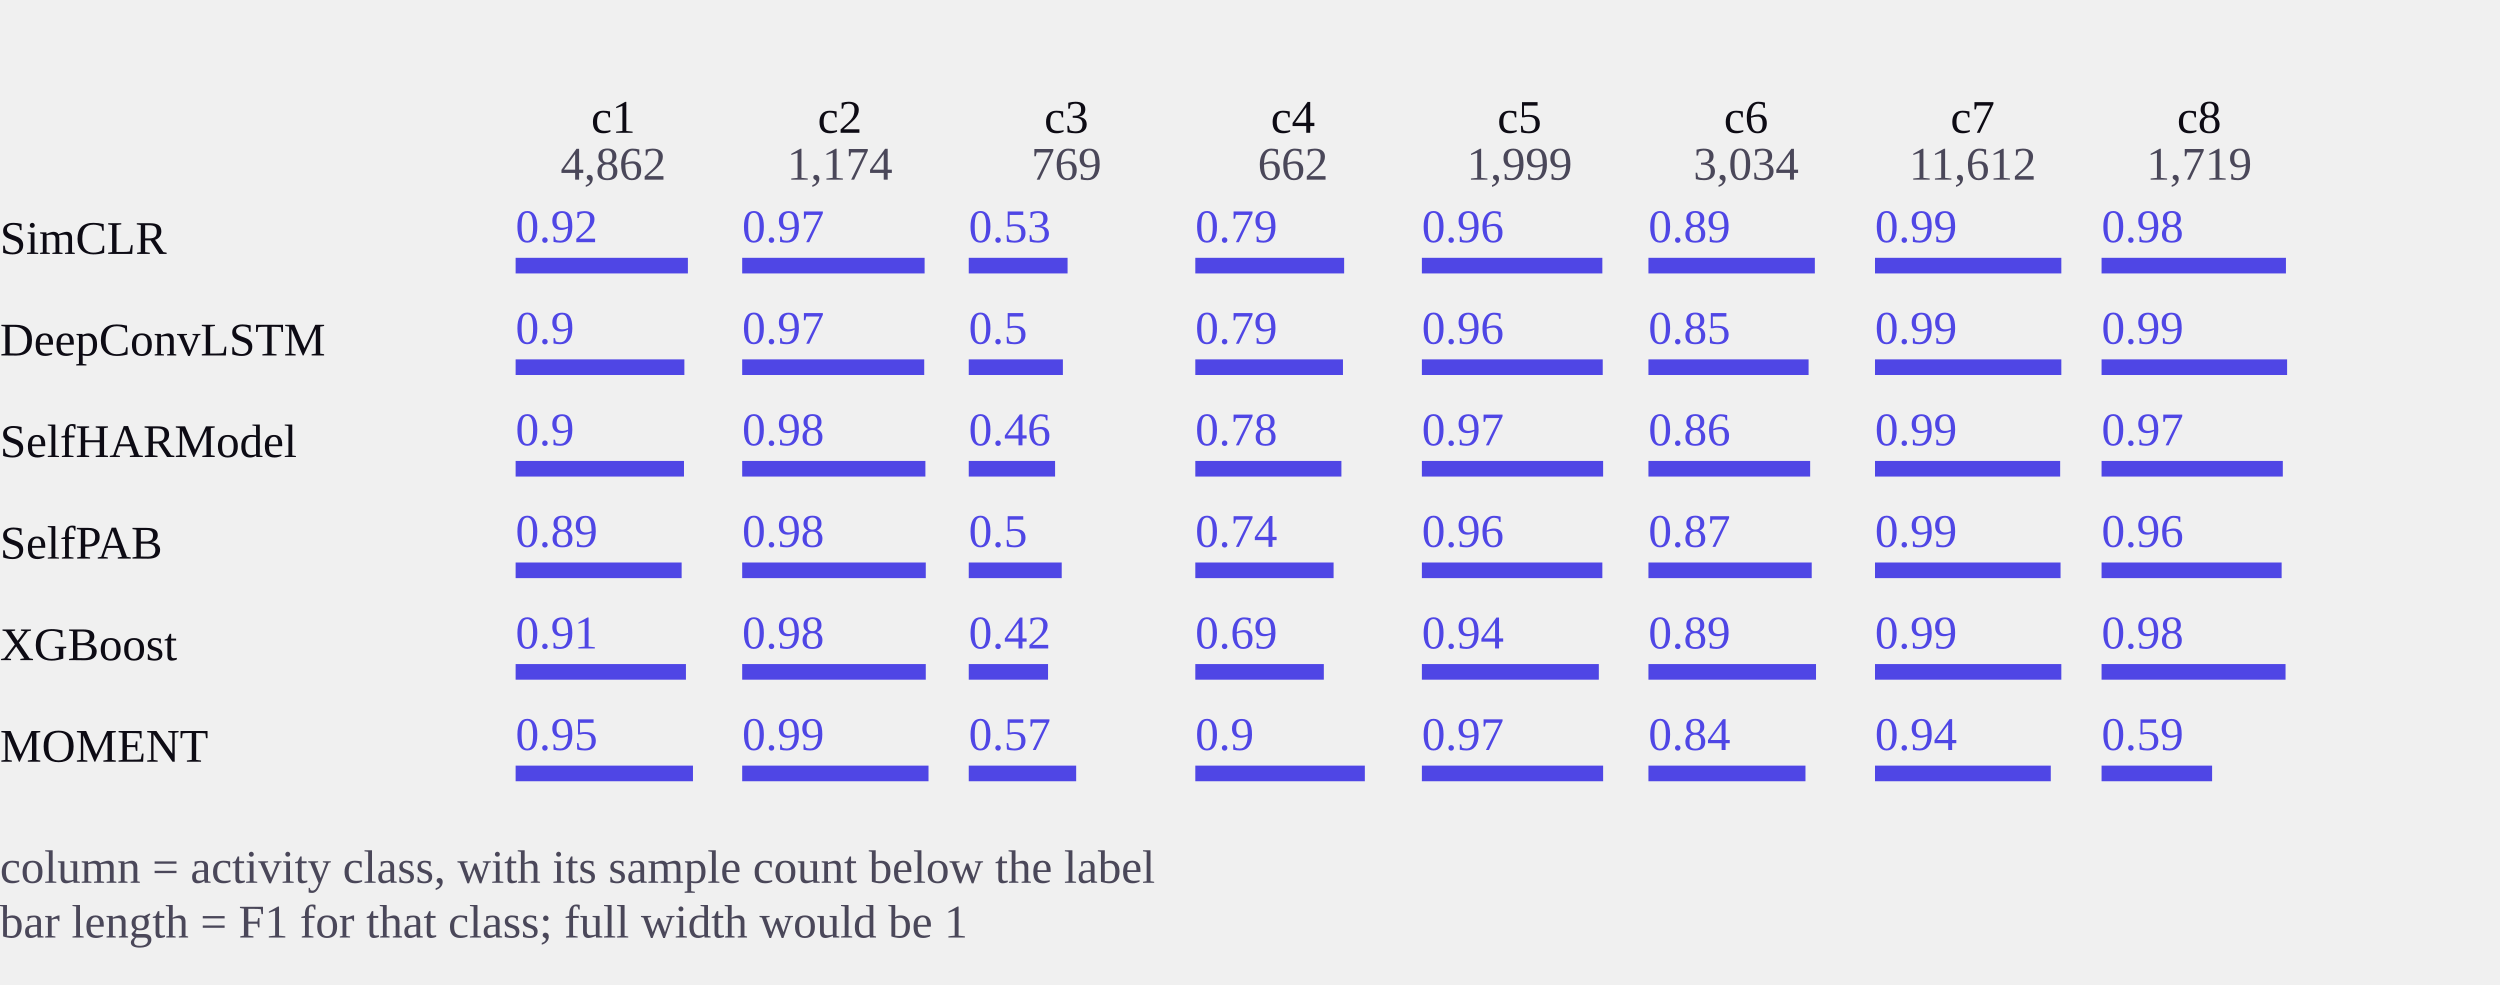
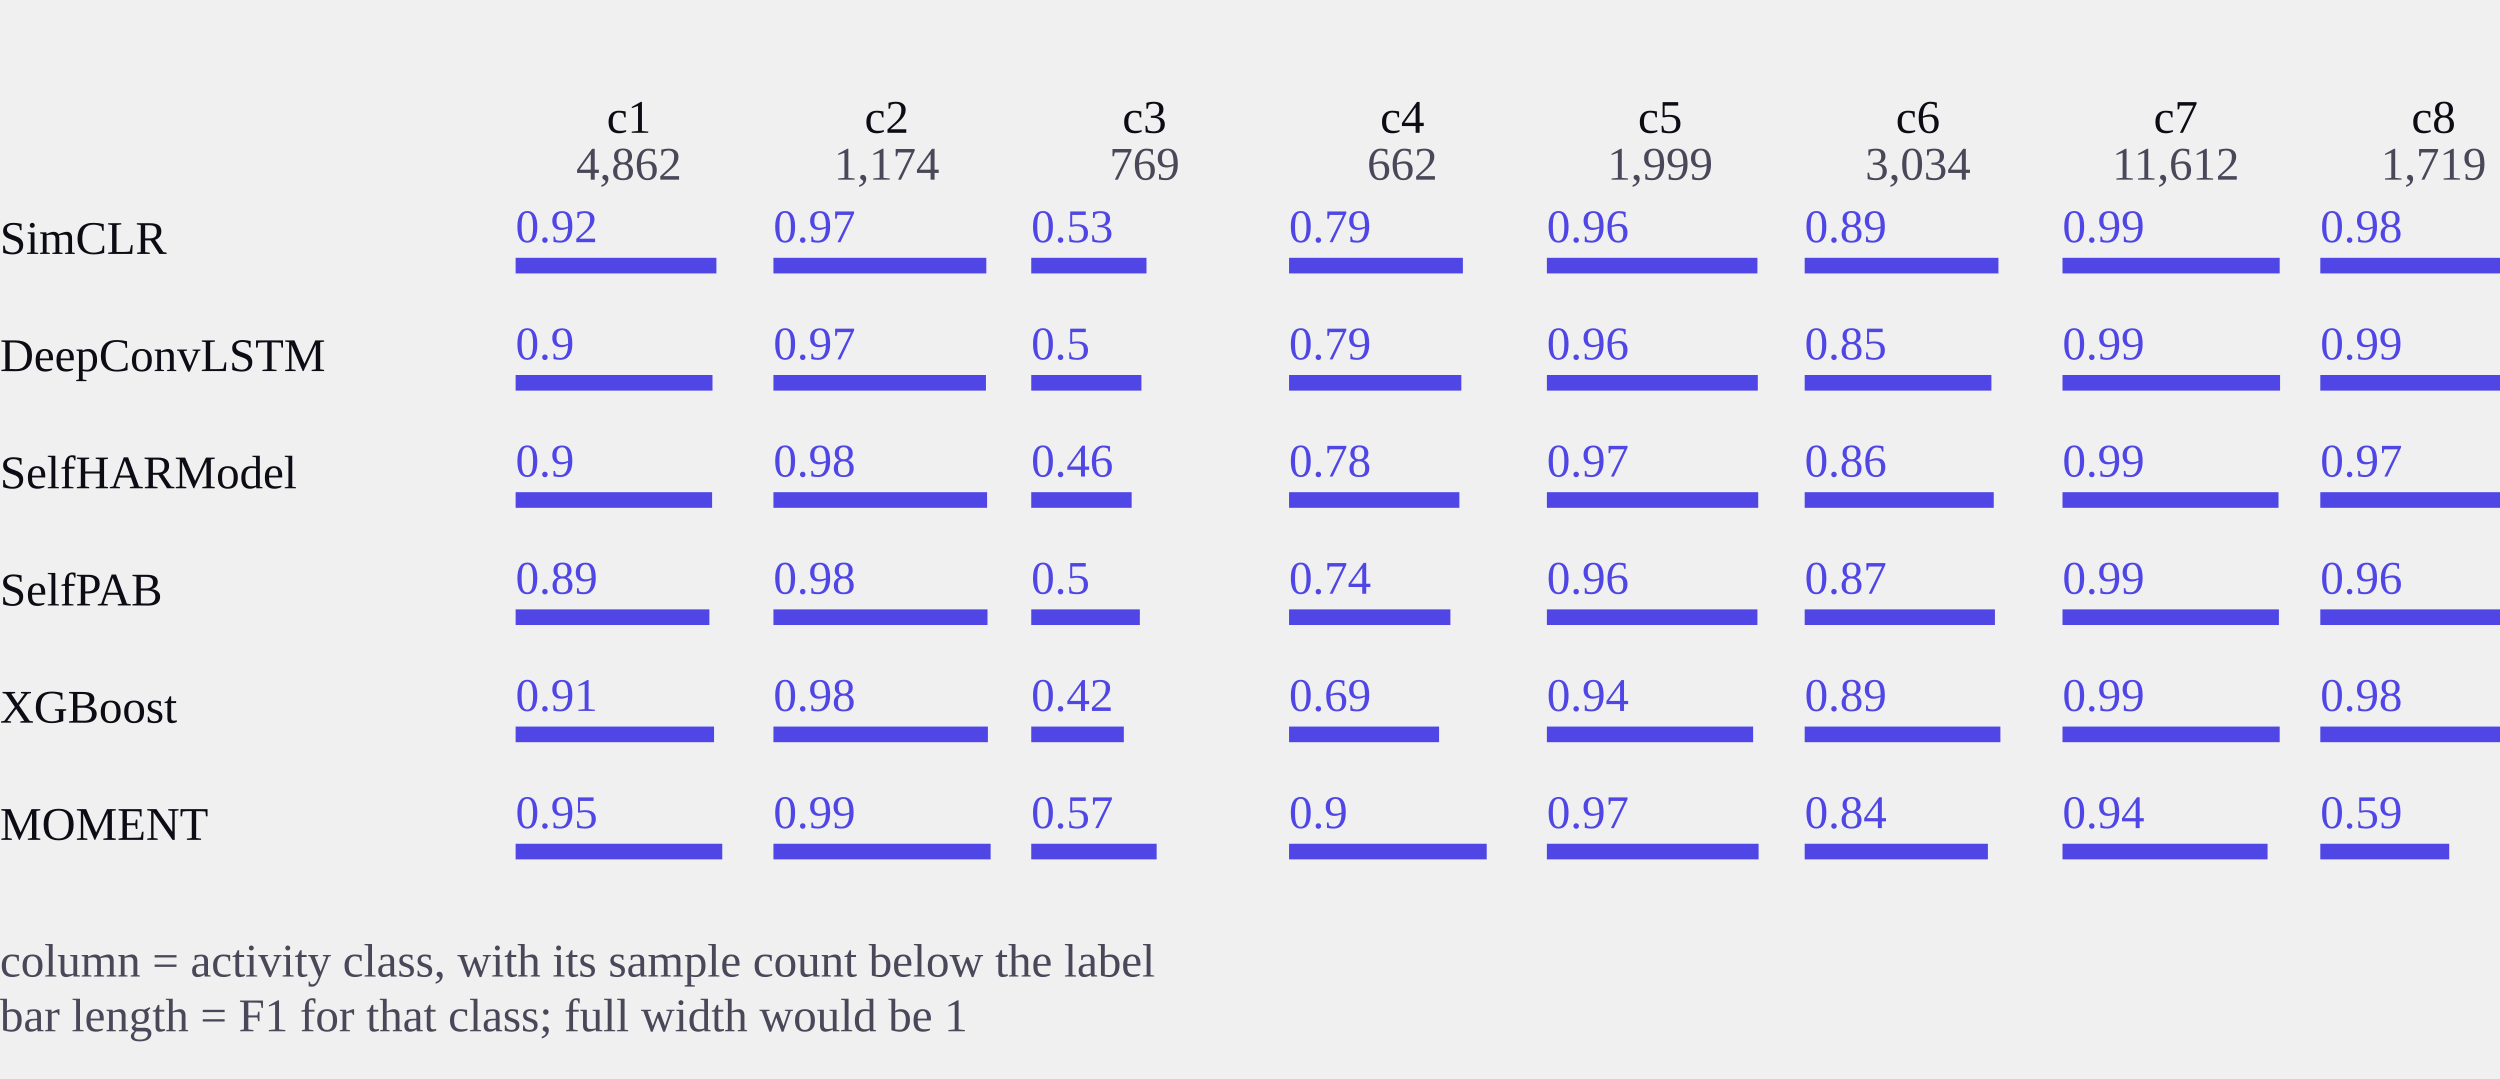
- <svg xmlns="http://www.w3.org/2000/svg" viewBox="0 0 640 252" role="img" aria-labelledby="t-fig-perclass d-fig-perclass" preserveAspectRatio="xMidYMid meet">
-   <style>svg{--ink:#0D0B14;--ink2:#4A4759;--muted:#7B7890;--line:#E4E2EE;--c1:#4F46E5;--c2:#E8590C;--c3:#0E9384;--mono:ui-monospace,SFMono-Regular,Menlo,Consolas,monospace;--sans:system-ui,-apple-system,Segoe UI,Roboto,Arial,sans-serif}@media (prefers-color-scheme:dark){svg{--ink:#F5F4FA;--ink2:#BFBCD0;--muted:#8A87A0;--line:#26233A;--c1:#8079F0;--c2:#DD5F24;--c3:#0F8B73}}.lbl{font:11px var(--mono,monospace);fill:var(--ink2,#4A4759)}.lbl-i{font:11px var(--mono,monospace);fill:var(--ink,#0D0B14)}.ttl{font:12px var(--sans,sans-serif);fill:var(--ink,#111)}.axis{stroke:var(--line,#E4E2EE);stroke-width:1}.rule{stroke:var(--muted,#7B7890);stroke-width:1;stroke-dasharray:3 3}.bar{fill:var(--c1,#4F46E5)}.bar-2{fill:var(--c3,#0E9384)}.ser{fill:none;stroke:var(--c1,#4F46E5);stroke-width:2}.ser-2{fill:none;stroke:var(--c2,#E8590C);stroke-width:1.5;stroke-dasharray:5 3}.dot{fill:var(--c1,#4F46E5)}.dot-2{fill:var(--ink2,#4A4759)}.cell{fill:var(--c1,#4F46E5)}.cv{font:9.5px var(--mono,monospace);fill:var(--ink,#111)}.cv.hi{fill:#fff}</style>
-   <text x="157" y="34" class="lbl-i" text-anchor="middle">c1</text>
-   <text x="157" y="46" class="lbl" text-anchor="middle">4,862</text>
-   <text x="215" y="34" class="lbl-i" text-anchor="middle">c2</text>
-   <text x="215" y="46" class="lbl" text-anchor="middle">1,174</text>
-   <text x="273" y="34" class="lbl-i" text-anchor="middle">c3</text>
-   <text x="273" y="46" class="lbl" text-anchor="middle">769</text>
-   <text x="331" y="34" class="lbl-i" text-anchor="middle">c4</text>
-   <text x="331" y="46" class="lbl" text-anchor="middle">662</text>
-   <text x="389" y="34" class="lbl-i" text-anchor="middle">c5</text>
-   <text x="389" y="46" class="lbl" text-anchor="middle">1,999</text>
-   <text x="447" y="34" class="lbl-i" text-anchor="middle">c6</text>
-   <text x="447" y="46" class="lbl" text-anchor="middle">3,034</text>
-   <text x="505" y="34" class="lbl-i" text-anchor="middle">c7</text>
-   <text x="505" y="46" class="lbl" text-anchor="middle">11,612</text>
-   <text x="563" y="34" class="lbl-i" text-anchor="middle">c8</text>
-   <text x="563" y="46" class="lbl" text-anchor="middle">1,719</text>
+ <svg xmlns="http://www.w3.org/2000/svg" viewBox="0 0 640 276" role="img" aria-labelledby="t-fig-perclass d-fig-perclass" preserveAspectRatio="xMidYMid meet">
+   <style>svg{--ink:#0D0B14;--ink2:#4A4759;--muted:#7B7890;--line:#E4E2EE;--c1:#4F46E5;--c2:#E8590C;--c3:#0E9384;--mono:ui-monospace,SFMono-Regular,Menlo,Consolas,monospace;--sans:system-ui,-apple-system,Segoe UI,Roboto,Arial,sans-serif}@media (prefers-color-scheme:dark){svg{--ink:#F5F4FA;--ink2:#BFBCD0;--muted:#8A87A0;--line:#26233A;--c1:#8079F0;--c2:#DD5F24;--c3:#0F8B73}}.lbl{font:12px var(--mono,monospace);fill:var(--ink2,#4A4759)}.lbl-i{font:12px var(--mono,monospace);fill:var(--ink,#0D0B14)}.ttl{font:13px var(--sans,sans-serif);fill:var(--ink,#111)}.axis{stroke:var(--line,#E4E2EE);stroke-width:1}.rule{stroke:var(--muted,#7B7890);stroke-width:1;stroke-dasharray:3 3}.bar{fill:var(--c1,#4F46E5)}.bar-2{fill:var(--c3,#0E9384)}.ser{fill:none;stroke:var(--c1,#4F46E5);stroke-width:2}.ser-2{fill:none;stroke:var(--c2,#E8590C);stroke-width:1.5;stroke-dasharray:5 3}.dot{fill:var(--c1,#4F46E5)}.dot-2{fill:var(--ink2,#4A4759)}.cell{fill:var(--c1,#4F46E5)}.cv{font:12px var(--mono,monospace);fill:var(--ink,#111)}.cv.hi{fill:#fff}</style>
+   <text x="161" y="34" class="lbl-i" text-anchor="middle">c1</text>
+   <text x="161" y="46" class="lbl" text-anchor="middle">4,862</text>
+   <text x="227" y="34" class="lbl-i" text-anchor="middle">c2</text>
+   <text x="227" y="46" class="lbl" text-anchor="middle">1,174</text>
+   <text x="293" y="34" class="lbl-i" text-anchor="middle">c3</text>
+   <text x="293" y="46" class="lbl" text-anchor="middle">769</text>
+   <text x="359" y="34" class="lbl-i" text-anchor="middle">c4</text>
+   <text x="359" y="46" class="lbl" text-anchor="middle">662</text>
+   <text x="425" y="34" class="lbl-i" text-anchor="middle">c5</text>
+   <text x="425" y="46" class="lbl" text-anchor="middle">1,999</text>
+   <text x="491" y="34" class="lbl-i" text-anchor="middle">c6</text>
+   <text x="491" y="46" class="lbl" text-anchor="middle">3,034</text>
+   <text x="557" y="34" class="lbl-i" text-anchor="middle">c7</text>
+   <text x="557" y="46" class="lbl" text-anchor="middle">11,612</text>
+   <text x="623" y="34" class="lbl-i" text-anchor="middle">c8</text>
+   <text x="623" y="46" class="lbl" text-anchor="middle">1,719</text>
  <g class="bar">
    <text x="0" y="65" class="lbl-i" text-anchor="start">SimCLR</text>
-     <rect x="132" y="66" width="44.1" height="4" />
+     <rect x="132" y="66" width="51.4" height="4" />
    <text x="132" y="62">0.92</text>
-     <rect x="190" y="66" width="46.7" height="4" />
-     <text x="190" y="62">0.97</text>
-     <rect x="248" y="66" width="25.3" height="4" />
-     <text x="248" y="62">0.53</text>
-     <rect x="306" y="66" width="38.1" height="4" />
-     <text x="306" y="62">0.79</text>
-     <rect x="364" y="66" width="46.2" height="4" />
-     <text x="364" y="62">0.96</text>
-     <rect x="422" y="66" width="42.6" height="4" />
-     <text x="422" y="62">0.89</text>
-     <rect x="480" y="66" width="47.7" height="4" />
-     <text x="480" y="62">0.99</text>
-     <rect x="538" y="66" width="47.2" height="4" />
-     <text x="538" y="62">0.98</text>
-     <text x="0" y="91" class="lbl-i" text-anchor="start">DeepConvLSTM</text>
-     <rect x="132" y="92" width="43.2" height="4" />
-     <text x="132" y="88">0.9</text>
-     <rect x="190" y="92" width="46.6" height="4" />
-     <text x="190" y="88">0.97</text>
-     <rect x="248" y="92" width="24.1" height="4" />
-     <text x="248" y="88">0.5</text>
-     <rect x="306" y="92" width="37.8" height="4" />
-     <text x="306" y="88">0.79</text>
-     <rect x="364" y="92" width="46.3" height="4" />
-     <text x="364" y="88">0.96</text>
-     <rect x="422" y="92" width="41" height="4" />
-     <text x="422" y="88">0.85</text>
-     <rect x="480" y="92" width="47.7" height="4" />
-     <text x="480" y="88">0.99</text>
-     <rect x="538" y="92" width="47.5" height="4" />
-     <text x="538" y="88">0.99</text>
-     <text x="0" y="117" class="lbl-i" text-anchor="start">SelfHARModel</text>
-     <rect x="132" y="118" width="43.1" height="4" />
-     <text x="132" y="114">0.9</text>
-     <rect x="190" y="118" width="46.9" height="4" />
-     <text x="190" y="114">0.98</text>
-     <rect x="248" y="118" width="22.1" height="4" />
-     <text x="248" y="114">0.46</text>
-     <rect x="306" y="118" width="37.4" height="4" />
-     <text x="306" y="114">0.78</text>
-     <rect x="364" y="118" width="46.4" height="4" />
-     <text x="364" y="114">0.97</text>
-     <rect x="422" y="118" width="41.4" height="4" />
-     <text x="422" y="114">0.86</text>
-     <rect x="480" y="118" width="47.4" height="4" />
-     <text x="480" y="114">0.99</text>
-     <rect x="538" y="118" width="46.4" height="4" />
-     <text x="538" y="114">0.97</text>
-     <text x="0" y="143" class="lbl-i" text-anchor="start">SelfPAB</text>
-     <rect x="132" y="144" width="42.5" height="4" />
-     <text x="132" y="140">0.89</text>
-     <rect x="190" y="144" width="47" height="4" />
-     <text x="190" y="140">0.98</text>
-     <rect x="248" y="144" width="23.8" height="4" />
-     <text x="248" y="140">0.5</text>
-     <rect x="306" y="144" width="35.4" height="4" />
-     <text x="306" y="140">0.74</text>
-     <rect x="364" y="144" width="46.2" height="4" />
-     <text x="364" y="140">0.96</text>
-     <rect x="422" y="144" width="41.8" height="4" />
-     <text x="422" y="140">0.87</text>
-     <rect x="480" y="144" width="47.5" height="4" />
-     <text x="480" y="140">0.99</text>
-     <rect x="538" y="144" width="46.1" height="4" />
-     <text x="538" y="140">0.96</text>
-     <text x="0" y="169" class="lbl-i" text-anchor="start">XGBoost</text>
-     <rect x="132" y="170" width="43.6" height="4" />
-     <text x="132" y="166">0.91</text>
-     <rect x="190" y="170" width="47" height="4" />
-     <text x="190" y="166">0.98</text>
-     <rect x="248" y="170" width="20.3" height="4" />
-     <text x="248" y="166">0.42</text>
-     <rect x="306" y="170" width="32.9" height="4" />
-     <text x="306" y="166">0.69</text>
-     <rect x="364" y="170" width="45.3" height="4" />
-     <text x="364" y="166">0.94</text>
-     <rect x="422" y="170" width="42.9" height="4" />
-     <text x="422" y="166">0.89</text>
-     <rect x="480" y="170" width="47.7" height="4" />
-     <text x="480" y="166">0.99</text>
-     <rect x="538" y="170" width="47.1" height="4" />
-     <text x="538" y="166">0.98</text>
-     <text x="0" y="195" class="lbl-i" text-anchor="start">MOMENT</text>
-     <rect x="132" y="196" width="45.4" height="4" />
-     <text x="132" y="192">0.95</text>
-     <rect x="190" y="196" width="47.7" height="4" />
-     <text x="190" y="192">0.99</text>
-     <rect x="248" y="196" width="27.5" height="4" />
-     <text x="248" y="192">0.57</text>
-     <rect x="306" y="196" width="43.4" height="4" />
-     <text x="306" y="192">0.9</text>
-     <rect x="364" y="196" width="46.4" height="4" />
-     <text x="364" y="192">0.97</text>
-     <rect x="422" y="196" width="40.2" height="4" />
-     <text x="422" y="192">0.84</text>
-     <rect x="480" y="196" width="45" height="4" />
-     <text x="480" y="192">0.94</text>
-     <rect x="538" y="196" width="28.3" height="4" />
-     <text x="538" y="192">0.59</text>
+     <rect x="198" y="66" width="54.5" height="4" />
+     <text x="198" y="62">0.97</text>
+     <rect x="264" y="66" width="29.5" height="4" />
+     <text x="264" y="62">0.53</text>
+     <rect x="330" y="66" width="44.5" height="4" />
+     <text x="330" y="62">0.79</text>
+     <rect x="396" y="66" width="53.9" height="4" />
+     <text x="396" y="62">0.96</text>
+     <rect x="462" y="66" width="49.6" height="4" />
+     <text x="462" y="62">0.89</text>
+     <rect x="528" y="66" width="55.6" height="4" />
+     <text x="528" y="62">0.99</text>
+     <rect x="594" y="66" width="55" height="4" />
+     <text x="594" y="62">0.98</text>
+     <text x="0" y="95" class="lbl-i" text-anchor="start">DeepConvLSTM</text>
+     <rect x="132" y="96" width="50.4" height="4" />
+     <text x="132" y="92">0.9</text>
+     <rect x="198" y="96" width="54.4" height="4" />
+     <text x="198" y="92">0.97</text>
+     <rect x="264" y="96" width="28.2" height="4" />
+     <text x="264" y="92">0.5</text>
+     <rect x="330" y="96" width="44.1" height="4" />
+     <text x="330" y="92">0.79</text>
+     <rect x="396" y="96" width="54" height="4" />
+     <text x="396" y="92">0.96</text>
+     <rect x="462" y="96" width="47.8" height="4" />
+     <text x="462" y="92">0.85</text>
+     <rect x="528" y="96" width="55.7" height="4" />
+     <text x="528" y="92">0.99</text>
+     <rect x="594" y="96" width="55.5" height="4" />
+     <text x="594" y="92">0.99</text>
+     <text x="0" y="125" class="lbl-i" text-anchor="start">SelfHARModel</text>
+     <rect x="132" y="126" width="50.3" height="4" />
+     <text x="132" y="122">0.9</text>
+     <rect x="198" y="126" width="54.7" height="4" />
+     <text x="198" y="122">0.98</text>
+     <rect x="264" y="126" width="25.7" height="4" />
+     <text x="264" y="122">0.46</text>
+     <rect x="330" y="126" width="43.6" height="4" />
+     <text x="330" y="122">0.78</text>
+     <rect x="396" y="126" width="54.1" height="4" />
+     <text x="396" y="122">0.97</text>
+     <rect x="462" y="126" width="48.4" height="4" />
+     <text x="462" y="122">0.86</text>
+     <rect x="528" y="126" width="55.3" height="4" />
+     <text x="528" y="122">0.99</text>
+     <rect x="594" y="126" width="54.2" height="4" />
+     <text x="594" y="122">0.97</text>
+     <text x="0" y="155" class="lbl-i" text-anchor="start">SelfPAB</text>
+     <rect x="132" y="156" width="49.6" height="4" />
+     <text x="132" y="152">0.89</text>
+     <rect x="198" y="156" width="54.8" height="4" />
+     <text x="198" y="152">0.98</text>
+     <rect x="264" y="156" width="27.8" height="4" />
+     <text x="264" y="152">0.5</text>
+     <rect x="330" y="156" width="41.3" height="4" />
+     <text x="330" y="152">0.74</text>
+     <rect x="396" y="156" width="53.9" height="4" />
+     <text x="396" y="152">0.96</text>
+     <rect x="462" y="156" width="48.7" height="4" />
+     <text x="462" y="152">0.87</text>
+     <rect x="528" y="156" width="55.4" height="4" />
+     <text x="528" y="152">0.99</text>
+     <rect x="594" y="156" width="53.8" height="4" />
+     <text x="594" y="152">0.96</text>
+     <text x="0" y="185" class="lbl-i" text-anchor="start">XGBoost</text>
+     <rect x="132" y="186" width="50.8" height="4" />
+     <text x="132" y="182">0.91</text>
+     <rect x="198" y="186" width="54.9" height="4" />
+     <text x="198" y="182">0.98</text>
+     <rect x="264" y="186" width="23.7" height="4" />
+     <text x="264" y="182">0.42</text>
+     <rect x="330" y="186" width="38.4" height="4" />
+     <text x="330" y="182">0.69</text>
+     <rect x="396" y="186" width="52.8" height="4" />
+     <text x="396" y="182">0.94</text>
+     <rect x="462" y="186" width="50.1" height="4" />
+     <text x="462" y="182">0.89</text>
+     <rect x="528" y="186" width="55.6" height="4" />
+     <text x="528" y="182">0.99</text>
+     <rect x="594" y="186" width="55" height="4" />
+     <text x="594" y="182">0.98</text>
+     <text x="0" y="215" class="lbl-i" text-anchor="start">MOMENT</text>
+     <rect x="132" y="216" width="52.9" height="4" />
+     <text x="132" y="212">0.95</text>
+     <rect x="198" y="216" width="55.6" height="4" />
+     <text x="198" y="212">0.99</text>
+     <rect x="264" y="216" width="32.1" height="4" />
+     <text x="264" y="212">0.57</text>
+     <rect x="330" y="216" width="50.6" height="4" />
+     <text x="330" y="212">0.9</text>
+     <rect x="396" y="216" width="54.2" height="4" />
+     <text x="396" y="212">0.97</text>
+     <rect x="462" y="216" width="46.9" height="4" />
+     <text x="462" y="212">0.84</text>
+     <rect x="528" y="216" width="52.5" height="4" />
+     <text x="528" y="212">0.94</text>
+     <rect x="594" y="216" width="33" height="4" />
+     <text x="594" y="212">0.59</text>
  </g>
-   <text x="0" y="226" class="lbl" text-anchor="start">column = activity class, with its sample count below the label</text>
-   <text x="0" y="240" class="lbl" text-anchor="start">bar length = F1 for that class; full width would be 1</text>
+   <text x="0" y="250" class="lbl" text-anchor="start">column = activity class, with its sample count below the label</text>
+   <text x="0" y="264" class="lbl" text-anchor="start">bar length = F1 for that class; full width would be 1</text>
</svg>
